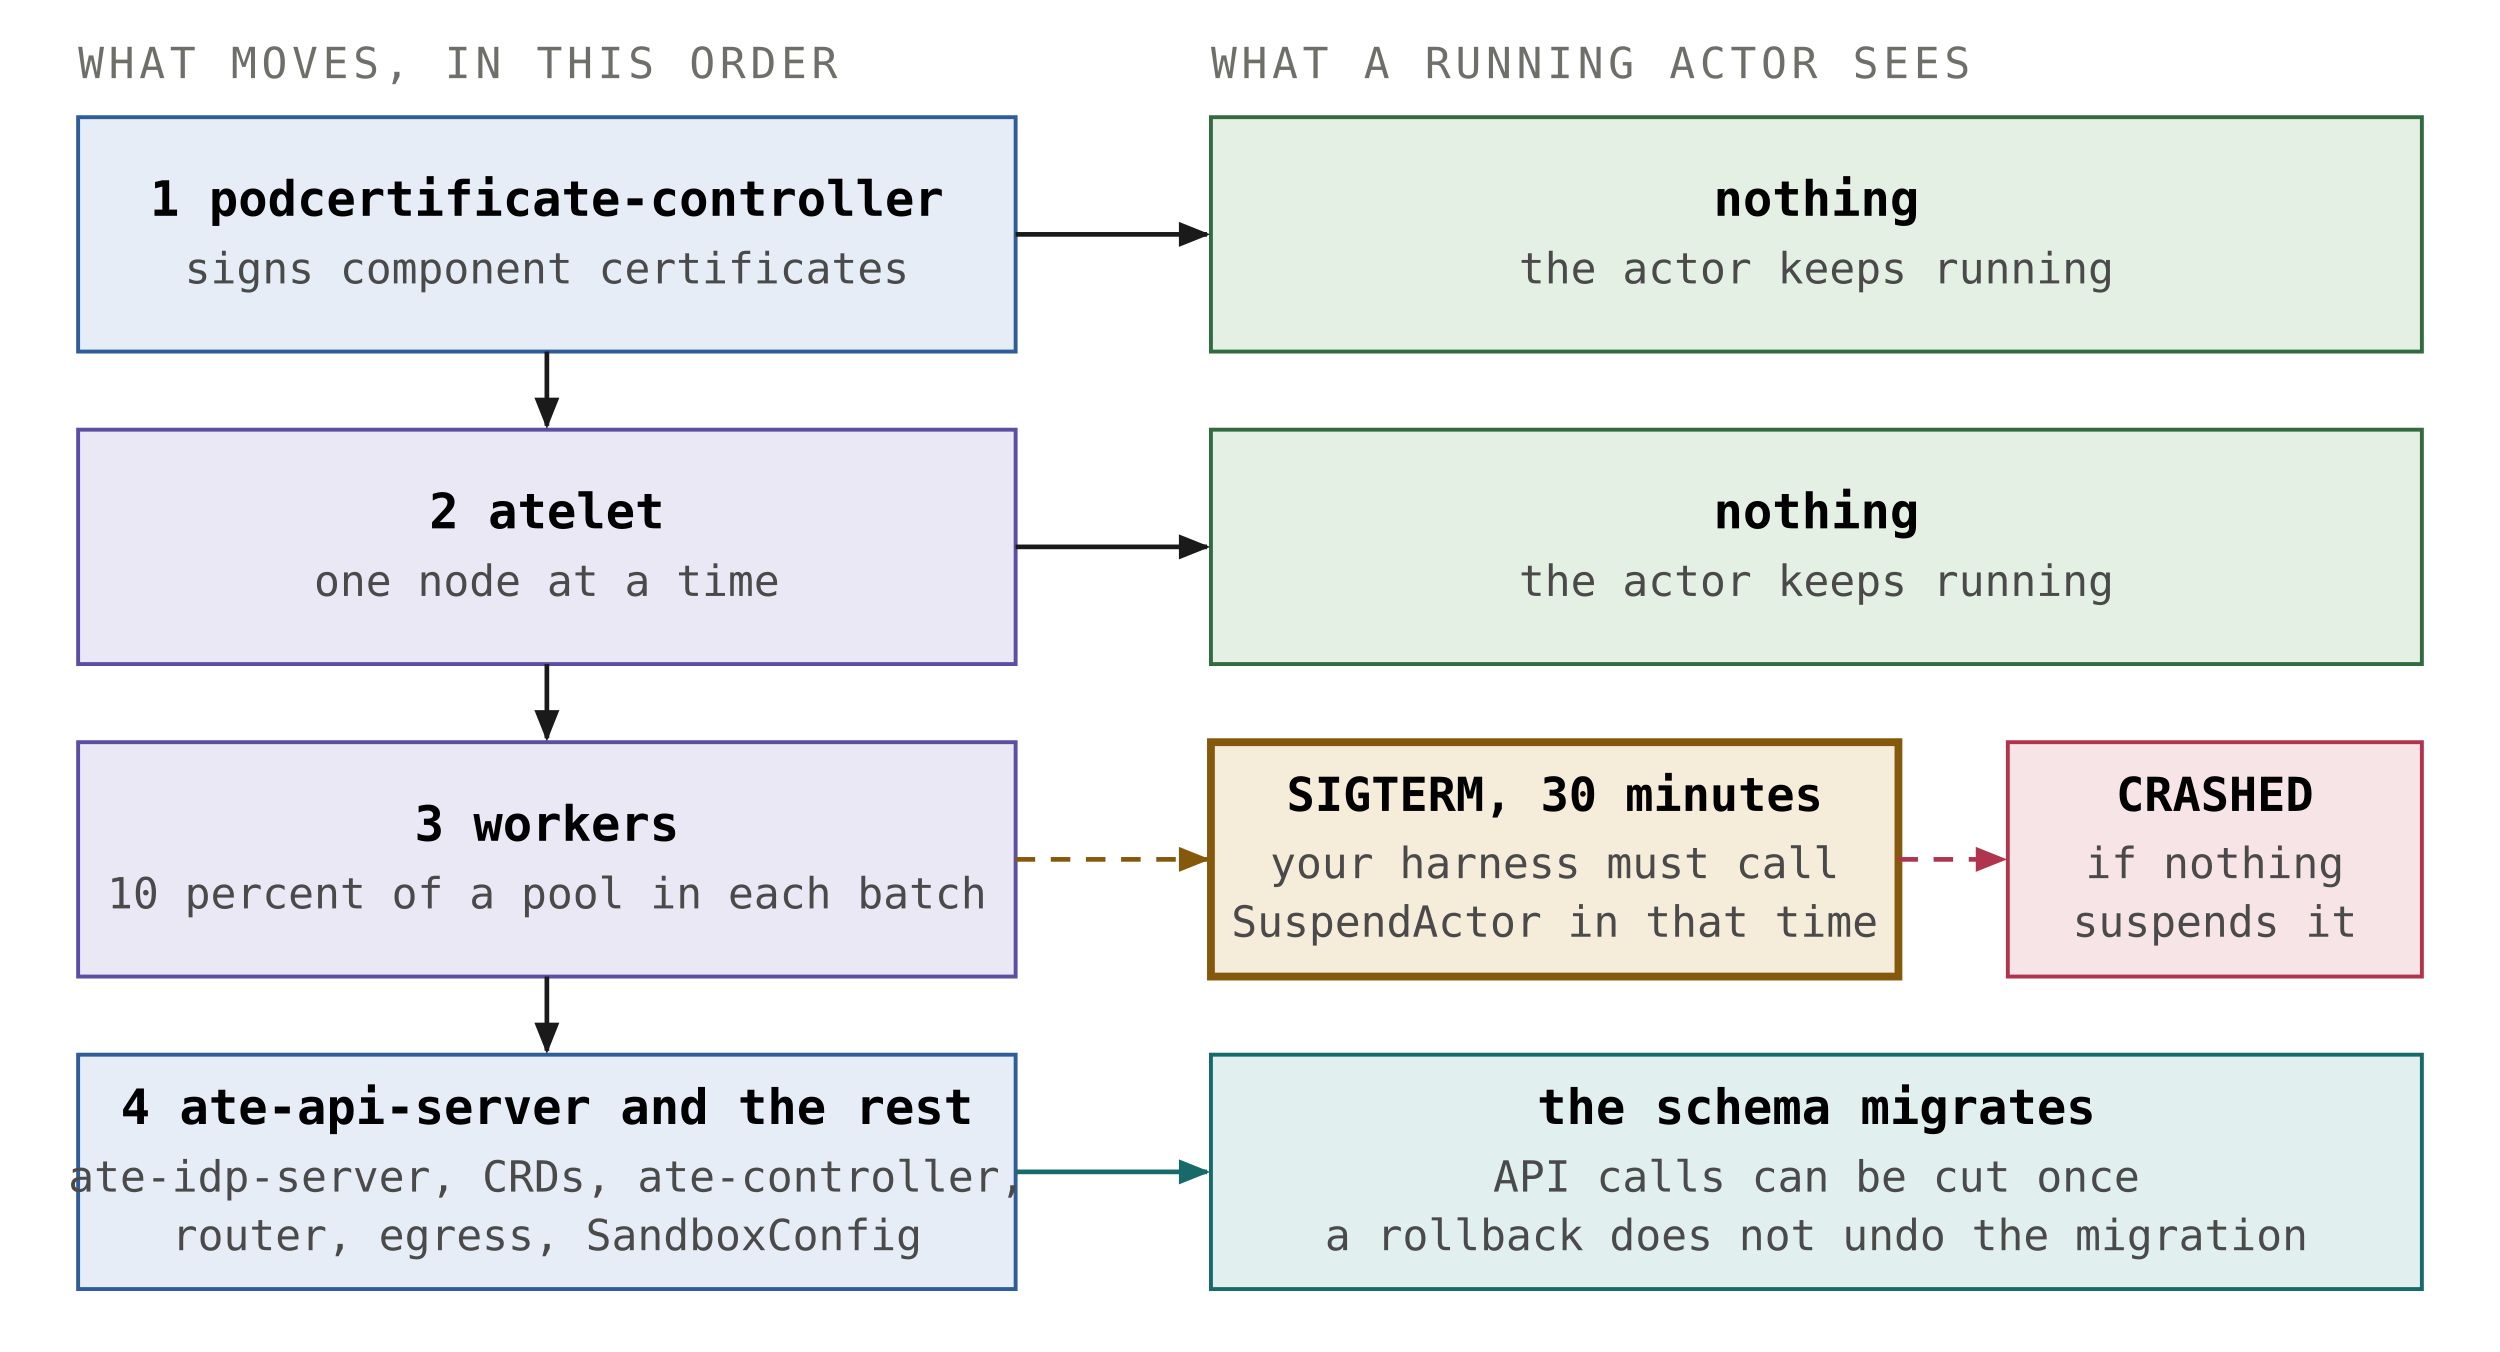
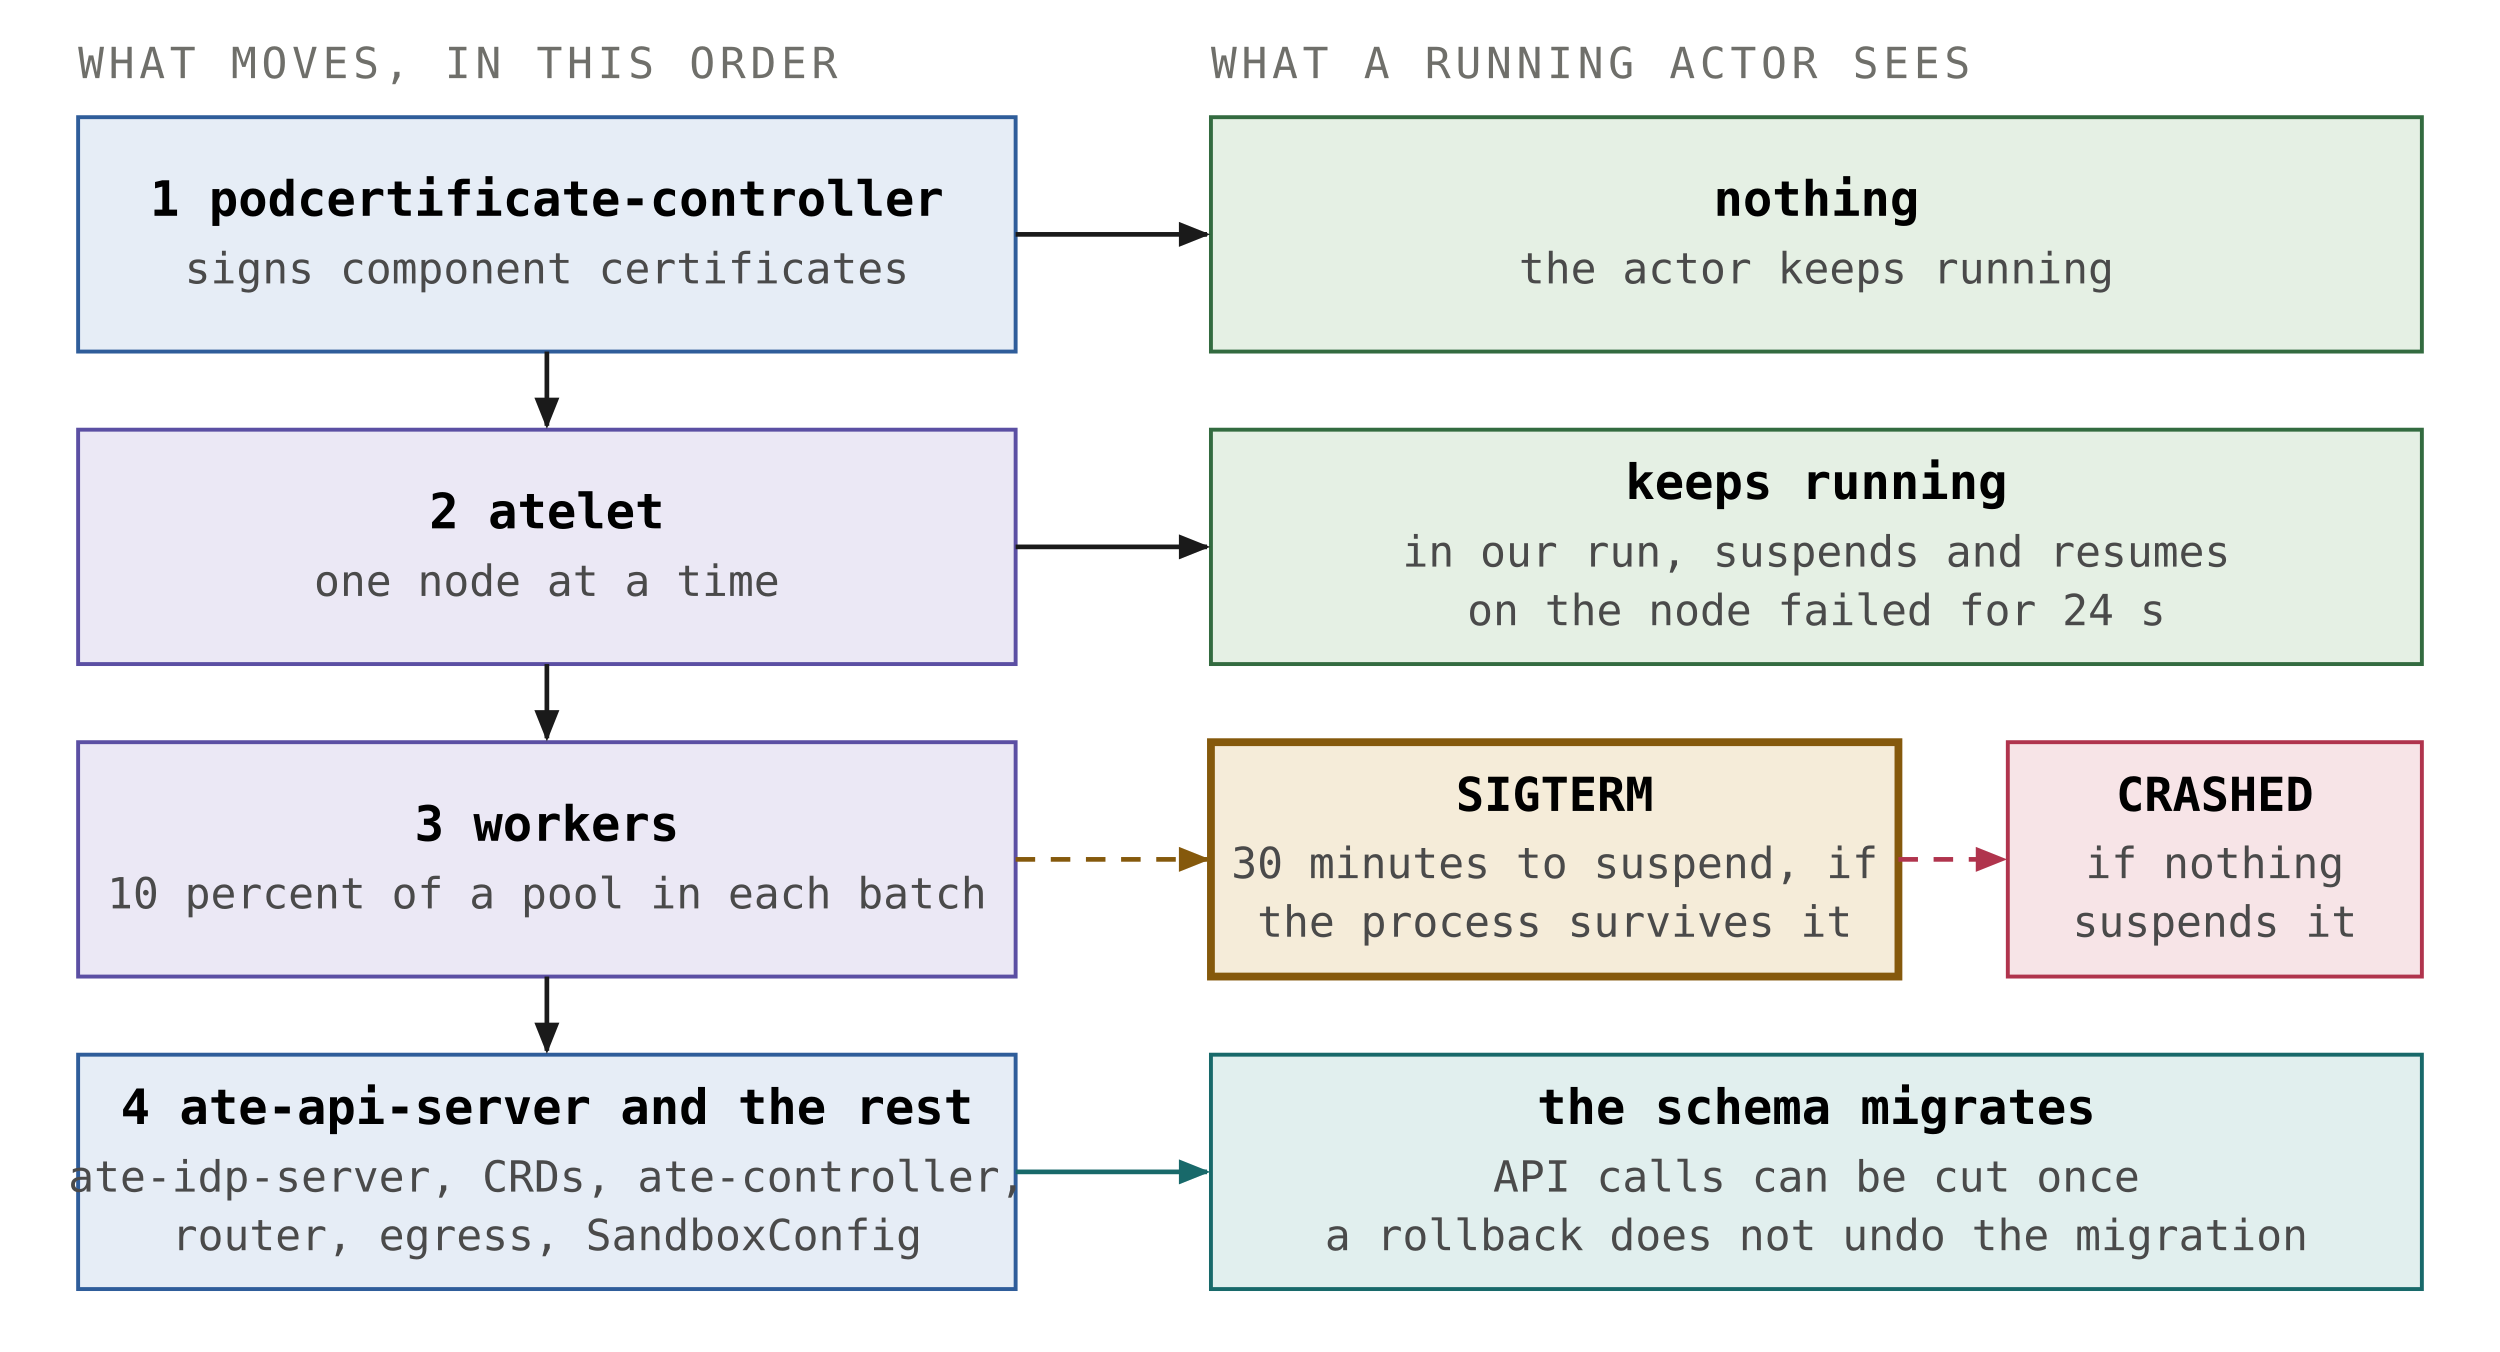
<svg xmlns="http://www.w3.org/2000/svg" viewBox="0 0 640 346" role="img" aria-labelledby="fig-8-4-title fig-8-4-desc" font-family="JetBrains Mono, ui-monospace, monospace">
  <defs>
    <marker id="fig-8-4-head-ink" viewBox="0 0 10 10" refX="9" refY="5" markerWidth="8" markerHeight="8" markerUnits="userSpaceOnUse" orient="auto-start-reverse">
      <path d="M0 1 L10 5 L0 9 z" fill="var(--m-ink, #1a1a1a)" />
    </marker>
    <marker id="fig-8-4-head-amber" viewBox="0 0 10 10" refX="9" refY="5" markerWidth="8" markerHeight="8" markerUnits="userSpaceOnUse" orient="auto-start-reverse">
      <path d="M0 1 L10 5 L0 9 z" fill="var(--m-amber-ink, #85590c)" />
    </marker>
    <marker id="fig-8-4-head-teal" viewBox="0 0 10 10" refX="9" refY="5" markerWidth="8" markerHeight="8" markerUnits="userSpaceOnUse" orient="auto-start-reverse">
      <path d="M0 1 L10 5 L0 9 z" fill="var(--m-teal-ink, #18696a)" />
    </marker>
    <marker id="fig-8-4-head-rose" viewBox="0 0 10 10" refX="9" refY="5" markerWidth="8" markerHeight="8" markerUnits="userSpaceOnUse" orient="auto-start-reverse">
      <path d="M0 1 L10 5 L0 9 z" fill="var(--m-rose-ink, #b0344d)" />
    </marker>
  </defs>
  <text x="20" y="20" font-size="11" letter-spacing="1.2" fill="var(--m-ink-mute, #6f6f6a)">WHAT MOVES, IN THIS ORDER</text>
  <text x="310" y="20" font-size="11" letter-spacing="1.2" fill="var(--m-ink-mute, #6f6f6a)">WHAT A RUNNING ACTOR SEES</text>
  <rect x="20" y="30" width="240" height="60" fill="var(--m-blue-fill, #e6edf6)" stroke="var(--m-blue-ink, #2f5d9a)" />
  <text x="140" y="55.25" font-size="12.5" text-anchor="middle" font-weight="700">1  podcertificate-controller</text>
  <text x="140" y="72.55" font-size="11" text-anchor="middle" class="m-serif" fill="var(--m-ink-soft, #4a4a4a)">signs component certificates</text>
  <rect x="20" y="110" width="240" height="60" fill="var(--m-violet-fill, #ebe8f5)" stroke="var(--m-violet-ink, #5b4fa3)" />
  <text x="140" y="135.25" font-size="12.5" text-anchor="middle" font-weight="700">2  atelet</text>
  <text x="140" y="152.55" font-size="11" text-anchor="middle" class="m-serif" fill="var(--m-ink-soft, #4a4a4a)">one node at a time</text>
  <line x1="140" y1="90" x2="140" y2="109" stroke="var(--m-ink, #1a1a1a)" stroke-width="1.2" marker-end="url(#fig-8-4-head-ink)" />
  <rect x="20" y="190" width="240" height="60" fill="var(--m-violet-fill, #ebe8f5)" stroke="var(--m-violet-ink, #5b4fa3)" />
  <text x="140" y="215.25" font-size="12.5" text-anchor="middle" font-weight="700">3  workers</text>
  <text x="140" y="232.55" font-size="11" text-anchor="middle" class="m-serif" fill="var(--m-ink-soft, #4a4a4a)">10 percent of a pool in each batch</text>
  <line x1="140" y1="170" x2="140" y2="189" stroke="var(--m-ink, #1a1a1a)" stroke-width="1.2" marker-end="url(#fig-8-4-head-ink)" />
  <rect x="20" y="270" width="240" height="60" fill="var(--m-blue-fill, #e6edf6)" stroke="var(--m-blue-ink, #2f5d9a)" />
  <text x="140" y="287.75" font-size="12.5" text-anchor="middle" font-weight="700">4  ate-api-server and the rest</text>
  <text x="140" y="305.05" font-size="11" text-anchor="middle" class="m-serif" fill="var(--m-ink-soft, #4a4a4a)">ate-idp-server, CRDs, ate-controller,</text>
  <text x="140" y="320.05" font-size="11" text-anchor="middle" class="m-serif" fill="var(--m-ink-soft, #4a4a4a)">router, egress, SandboxConfig</text>
  <line x1="140" y1="250" x2="140" y2="269" stroke="var(--m-ink, #1a1a1a)" stroke-width="1.2" marker-end="url(#fig-8-4-head-ink)" />
  <rect x="310" y="30" width="310" height="60" fill="var(--m-green-fill, #e5f0e4)" stroke="var(--m-green-ink, #336b40)" />
  <text x="465" y="55.25" font-size="12.5" text-anchor="middle" font-weight="700">nothing</text>
  <text x="465" y="72.55" font-size="11" text-anchor="middle" class="m-serif" fill="var(--m-ink-soft, #4a4a4a)">the actor keeps running</text>
  <rect x="310" y="110" width="310" height="60" fill="var(--m-green-fill, #e5f0e4)" stroke="var(--m-green-ink, #336b40)" />
-   <text x="465" y="135.25" font-size="12.5" text-anchor="middle" font-weight="700">nothing</text>
-   <text x="465" y="152.55" font-size="11" text-anchor="middle" class="m-serif" fill="var(--m-ink-soft, #4a4a4a)">the actor keeps running</text>
+   <text x="465" y="127.75" font-size="12.5" text-anchor="middle" font-weight="700">keeps running</text>
+   <text x="465" y="145.05" font-size="11" text-anchor="middle" class="m-serif" fill="var(--m-ink-soft, #4a4a4a)">in our run, suspends and resumes</text>
+   <text x="465" y="160.05" font-size="11" text-anchor="middle" class="m-serif" fill="var(--m-ink-soft, #4a4a4a)">on the node failed for 24 s</text>
  <rect x="310" y="190" width="176" height="60" fill="var(--m-amber-fill, #f5ecd9)" stroke="var(--m-amber-ink, #85590c)" stroke-width="2" />
-   <text x="398" y="207.6" font-size="12" text-anchor="middle" font-weight="700">SIGTERM, 30 minutes</text>
-   <text x="398" y="224.8" font-size="11" text-anchor="middle" class="m-serif" fill="var(--m-ink-soft, #4a4a4a)">your harness must call</text>
-   <text x="398" y="239.8" font-size="11" text-anchor="middle" class="m-serif" fill="var(--m-ink-soft, #4a4a4a)">SuspendActor in that time</text>
+   <text x="398" y="207.6" font-size="12" text-anchor="middle" font-weight="700">SIGTERM</text>
+   <text x="398" y="224.8" font-size="11" text-anchor="middle" class="m-serif" fill="var(--m-ink-soft, #4a4a4a)">30 minutes to suspend, if</text>
+   <text x="398" y="239.8" font-size="11" text-anchor="middle" class="m-serif" fill="var(--m-ink-soft, #4a4a4a)">the process survives it</text>
  <rect x="514" y="190" width="106" height="60" fill="var(--m-rose-fill, #f7e4e7)" stroke="var(--m-rose-ink, #b0344d)" />
  <text x="567" y="207.6" font-size="12" text-anchor="middle" font-weight="700">CRASHED</text>
  <text x="567" y="224.8" font-size="11" text-anchor="middle" class="m-serif" fill="var(--m-ink-soft, #4a4a4a)">if nothing</text>
  <text x="567" y="239.8" font-size="11" text-anchor="middle" class="m-serif" fill="var(--m-ink-soft, #4a4a4a)">suspends it</text>
  <rect x="310" y="270" width="310" height="60" fill="var(--m-teal-fill, #e1efee)" stroke="var(--m-teal-ink, #18696a)" />
  <text x="465" y="287.75" font-size="12.5" text-anchor="middle" font-weight="700">the schema migrates</text>
  <text x="465" y="305.05" font-size="11" text-anchor="middle" class="m-serif" fill="var(--m-ink-soft, #4a4a4a)">API calls can be cut once</text>
  <text x="465" y="320.05" font-size="11" text-anchor="middle" class="m-serif" fill="var(--m-ink-soft, #4a4a4a)">a rollback does not undo the migration</text>
  <line x1="260" y1="60" x2="309" y2="60" stroke="var(--m-ink, #1a1a1a)" stroke-width="1.2" marker-end="url(#fig-8-4-head-ink)" />
  <line x1="260" y1="140" x2="309" y2="140" stroke="var(--m-ink, #1a1a1a)" stroke-width="1.2" marker-end="url(#fig-8-4-head-ink)" />
  <line x1="260" y1="220" x2="309" y2="220" stroke="var(--m-amber-ink, #85590c)" stroke-width="1.2" stroke-dasharray="5 4" marker-end="url(#fig-8-4-head-amber)" />
  <line x1="260" y1="300" x2="309" y2="300" stroke="var(--m-teal-ink, #18696a)" stroke-width="1.2" marker-end="url(#fig-8-4-head-teal)" />
  <line x1="486" y1="220" x2="513" y2="220" stroke="var(--m-rose-ink, #b0344d)" stroke-width="1.2" stroke-dasharray="5 4" marker-end="url(#fig-8-4-head-rose)" />
</svg>
